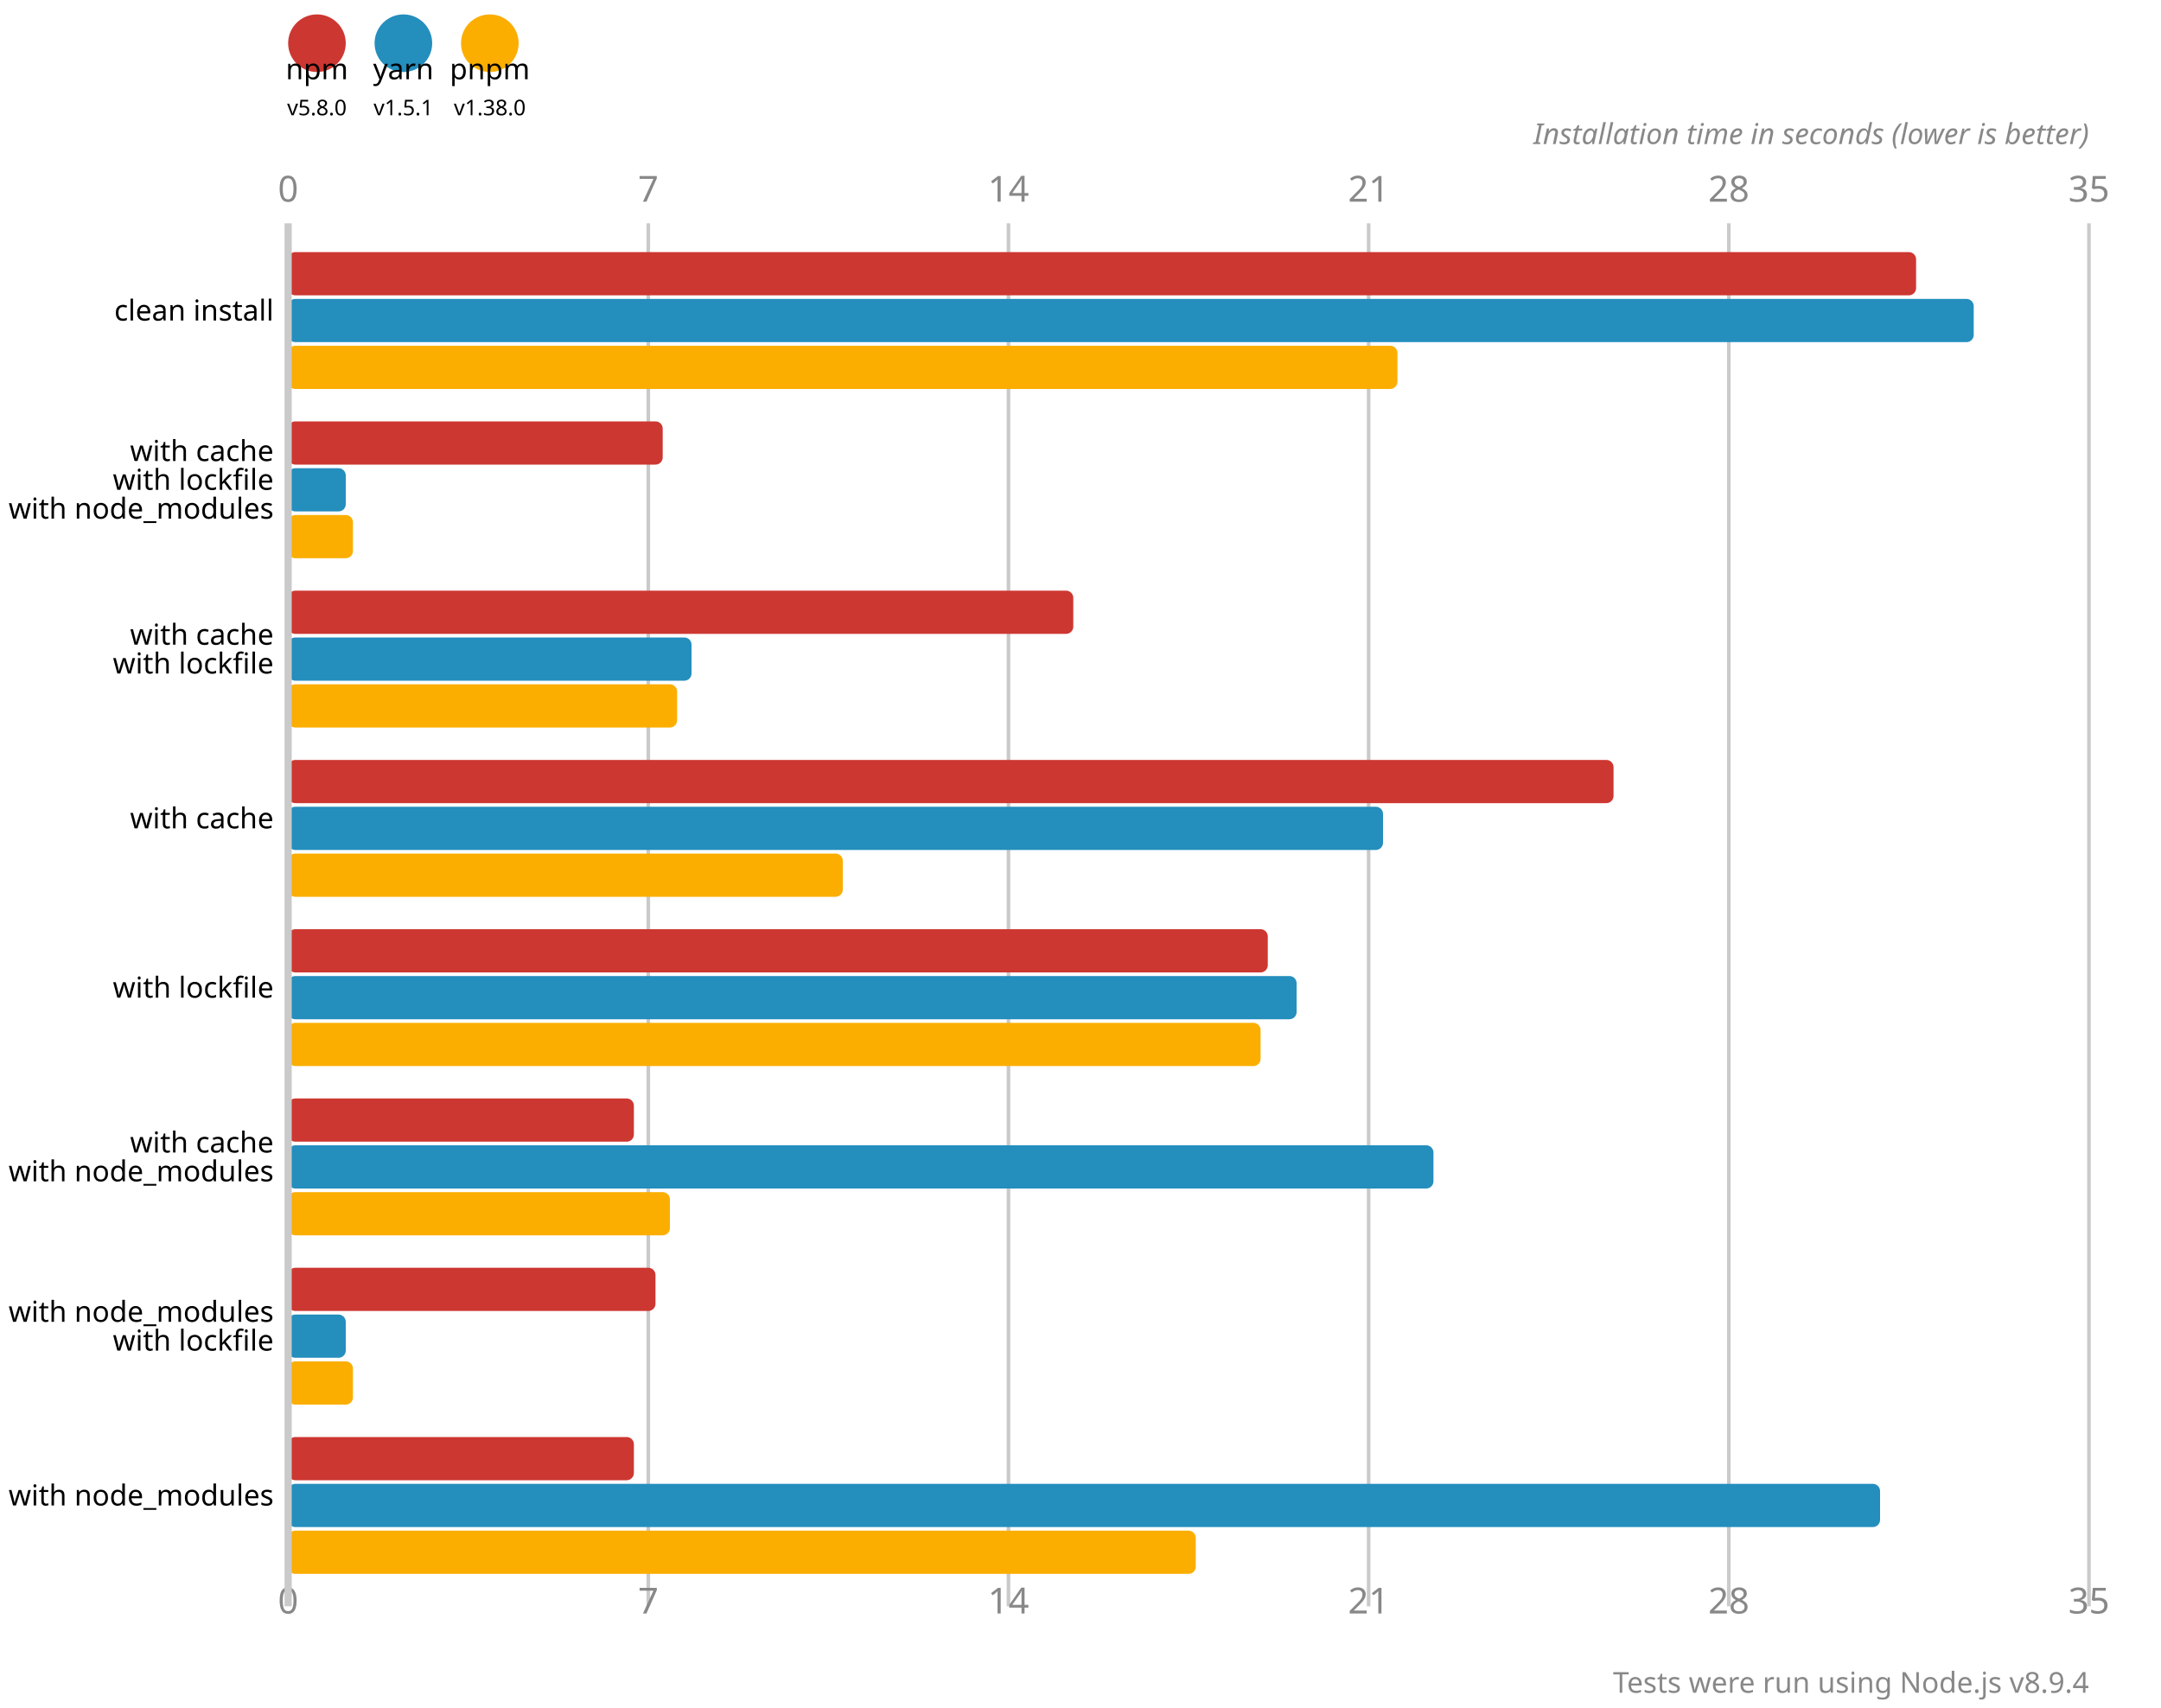
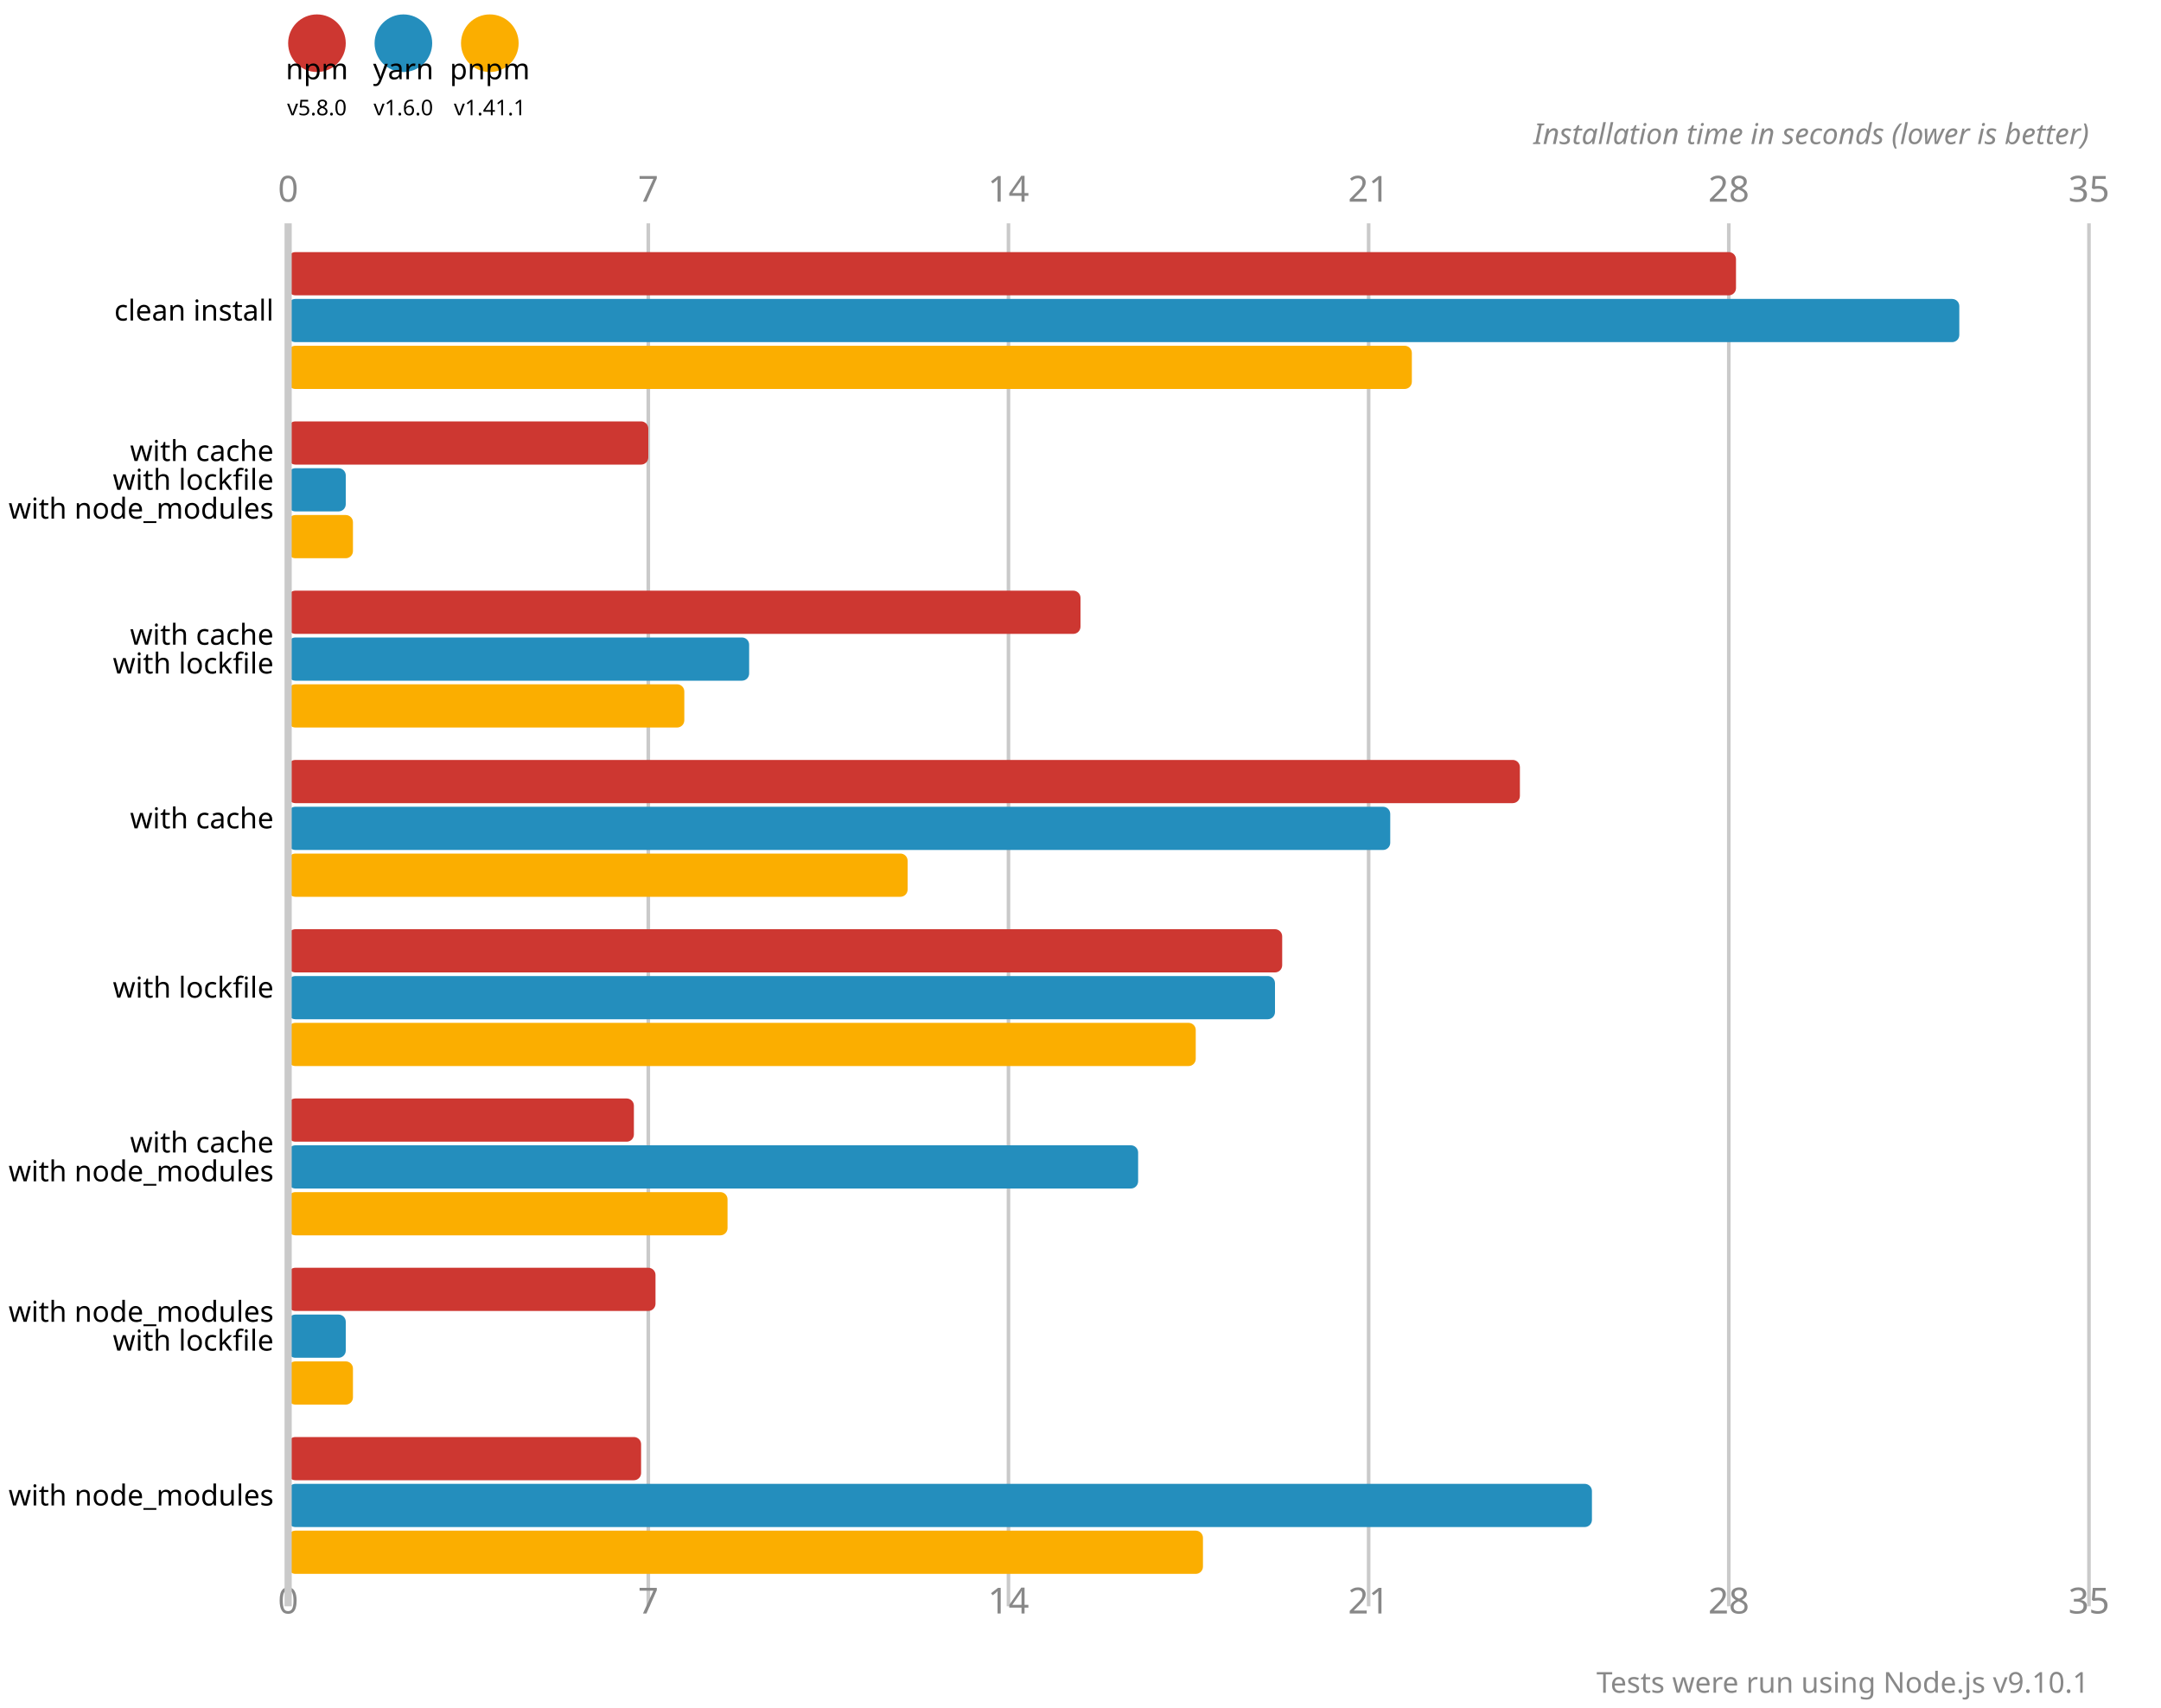
<svg xmlns="http://www.w3.org/2000/svg" version="1.1" viewBox="0 0 300 237">
  <circle cx="44" cy="6" r="4" fill="#cd3731" />
  <text x="44" y="11" font-size="4" font-family="system-ui" alignment-baseline="hanging" text-anchor="middle">npm</text>
  <text x="44" y="16" font-size="3" font-family="system-ui" alignment-baseline="hanging" text-anchor="middle">v5.8.0</text>
  <circle cx="56" cy="6" r="4" fill="#248ebd" />
  <text x="56" y="11" font-size="4" font-family="system-ui" alignment-baseline="hanging" text-anchor="middle">yarn</text>
-   <text x="56" y="16" font-size="3" font-family="system-ui" alignment-baseline="hanging" text-anchor="middle">v1.5.1</text>
+   <text x="56" y="16" font-size="3" font-family="system-ui" alignment-baseline="hanging" text-anchor="middle">v1.6.0</text>
  <circle cx="68" cy="6" r="4" fill="#fbae00" />
  <text x="68" y="11" font-size="4" font-family="system-ui" alignment-baseline="hanging" text-anchor="middle">pnpm</text>
-   <text x="68" y="16" font-size="3" font-family="system-ui" alignment-baseline="hanging" text-anchor="middle">v1.38.0</text>
+   <text x="68" y="16" font-size="3" font-family="system-ui" alignment-baseline="hanging" text-anchor="middle">v1.41.1</text>
  <text x="40" y="28" fill="#888" font-size="5" font-family="system-ui" text-anchor="middle">0</text>
  <text x="40" y="224" fill="#888" font-size="5" font-family="system-ui" text-anchor="middle" alignment-baseline="hanging">0</text>
  <line x1="90" y1="31" x2="90" y2="223" stroke-width="0.5" stroke="#cacaca" />
  <text x="90" y="28" fill="#888" font-size="5" font-family="system-ui" text-anchor="middle">7</text>
  <text x="90" y="224" fill="#888" font-size="5" font-family="system-ui" text-anchor="middle" alignment-baseline="hanging">7</text>
  <line x1="140" y1="31" x2="140" y2="223" stroke-width="0.5" stroke="#cacaca" />
  <text x="140" y="28" fill="#888" font-size="5" font-family="system-ui" text-anchor="middle">14</text>
  <text x="140" y="224" fill="#888" font-size="5" font-family="system-ui" text-anchor="middle" alignment-baseline="hanging">14</text>
  <line x1="190" y1="31" x2="190" y2="223" stroke-width="0.5" stroke="#cacaca" />
  <text x="190" y="28" fill="#888" font-size="5" font-family="system-ui" text-anchor="middle">21</text>
  <text x="190" y="224" fill="#888" font-size="5" font-family="system-ui" text-anchor="middle" alignment-baseline="hanging">21</text>
  <line x1="240" y1="31" x2="240" y2="223" stroke-width="0.5" stroke="#cacaca" />
  <text x="240" y="28" fill="#888" font-size="5" font-family="system-ui" text-anchor="middle">28</text>
  <text x="240" y="224" fill="#888" font-size="5" font-family="system-ui" text-anchor="middle" alignment-baseline="hanging">28</text>
  <line x1="290" y1="31" x2="290" y2="223" stroke-width="0.5" stroke="#cacaca" />
  <text x="290" y="28" fill="#888" font-size="5" font-family="system-ui" text-anchor="middle">35</text>
  <text x="290" y="224" fill="#888" font-size="5" font-family="system-ui" text-anchor="middle" alignment-baseline="hanging">35</text>
  <text x="290" y="20" font-size="4" font-family="system-ui" font-style="italic" text-anchor="end" fill="#888">Installation time in seconds (lower is better)</text>
-   <rect x="40" y="35" width="226" height="6" fill="#cd3731" rx="1" ry="1" />
-   <rect x="40" y="41.5" width="234" height="6" fill="#248ebd" rx="1" ry="1" />
-   <rect x="40" y="48" width="154" height="6" fill="#fbae00" rx="1" ry="1" />
-   <rect x="40" y="58.5" width="52" height="6" fill="#cd3731" rx="1" ry="1" />
+   <rect x="40" y="35" width="201" height="6" fill="#cd3731" rx="1" ry="1" />
+   <rect x="40" y="41.5" width="232" height="6" fill="#248ebd" rx="1" ry="1" />
+   <rect x="40" y="48" width="156" height="6" fill="#fbae00" rx="1" ry="1" />
+   <rect x="40" y="58.5" width="50" height="6" fill="#cd3731" rx="1" ry="1" />
  <rect x="40" y="65" width="8" height="6" fill="#248ebd" rx="1" ry="1" />
  <rect x="40" y="71.5" width="9" height="6" fill="#fbae00" rx="1" ry="1" />
-   <rect x="40" y="82" width="109" height="6" fill="#cd3731" rx="1" ry="1" />
-   <rect x="40" y="88.5" width="56" height="6" fill="#248ebd" rx="1" ry="1" />
-   <rect x="40" y="95" width="54" height="6" fill="#fbae00" rx="1" ry="1" />
-   <rect x="40" y="105.5" width="184" height="6" fill="#cd3731" rx="1" ry="1" />
-   <rect x="40" y="112" width="152" height="6" fill="#248ebd" rx="1" ry="1" />
-   <rect x="40" y="118.5" width="77" height="6" fill="#fbae00" rx="1" ry="1" />
-   <rect x="40" y="129" width="136" height="6" fill="#cd3731" rx="1" ry="1" />
-   <rect x="40" y="135.5" width="140" height="6" fill="#248ebd" rx="1" ry="1" />
-   <rect x="40" y="142" width="135" height="6" fill="#fbae00" rx="1" ry="1" />
+   <rect x="40" y="82" width="110" height="6" fill="#cd3731" rx="1" ry="1" />
+   <rect x="40" y="88.5" width="64" height="6" fill="#248ebd" rx="1" ry="1" />
+   <rect x="40" y="95" width="55" height="6" fill="#fbae00" rx="1" ry="1" />
+   <rect x="40" y="105.5" width="171" height="6" fill="#cd3731" rx="1" ry="1" />
+   <rect x="40" y="112" width="153" height="6" fill="#248ebd" rx="1" ry="1" />
+   <rect x="40" y="118.5" width="86" height="6" fill="#fbae00" rx="1" ry="1" />
+   <rect x="40" y="129" width="138" height="6" fill="#cd3731" rx="1" ry="1" />
+   <rect x="40" y="135.5" width="137" height="6" fill="#248ebd" rx="1" ry="1" />
+   <rect x="40" y="142" width="126" height="6" fill="#fbae00" rx="1" ry="1" />
  <rect x="40" y="152.5" width="48" height="6" fill="#cd3731" rx="1" ry="1" />
-   <rect x="40" y="159" width="159" height="6" fill="#248ebd" rx="1" ry="1" />
-   <rect x="40" y="165.5" width="53" height="6" fill="#fbae00" rx="1" ry="1" />
+   <rect x="40" y="159" width="118" height="6" fill="#248ebd" rx="1" ry="1" />
+   <rect x="40" y="165.5" width="61" height="6" fill="#fbae00" rx="1" ry="1" />
  <rect x="40" y="176" width="51" height="6" fill="#cd3731" rx="1" ry="1" />
  <rect x="40" y="182.5" width="8" height="6" fill="#248ebd" rx="1" ry="1" />
  <rect x="40" y="189" width="9" height="6" fill="#fbae00" rx="1" ry="1" />
-   <rect x="40" y="199.5" width="48" height="6" fill="#cd3731" rx="1" ry="1" />
-   <rect x="40" y="206" width="221" height="6" fill="#248ebd" rx="1" ry="1" />
-   <rect x="40" y="212.5" width="126" height="6" fill="#fbae00" rx="1" ry="1" />
+   <rect x="40" y="199.5" width="49" height="6" fill="#cd3731" rx="1" ry="1" />
+   <rect x="40" y="206" width="181" height="6" fill="#248ebd" rx="1" ry="1" />
+   <rect x="40" y="212.5" width="127" height="6" fill="#fbae00" rx="1" ry="1" />
  <line x1="40" y1="31" x2="40" y2="223" stroke-width="1" stroke="#cacaca" />
  <text x="38" y="44.5" font-size="4" font-family="system-ui" alignment-baseline="middle" text-anchor="end">clean install</text>
  <text x="38" y="64" font-size="4" font-family="system-ui" alignment-baseline="middle" text-anchor="end">with cache</text>
  <text x="38" y="68" font-size="4" font-family="system-ui" alignment-baseline="middle" text-anchor="end">with lockfile</text>
  <text x="38" y="72" font-size="4" font-family="system-ui" alignment-baseline="middle" text-anchor="end">with node_modules</text>
  <text x="38" y="89.5" font-size="4" font-family="system-ui" alignment-baseline="middle" text-anchor="end">with cache</text>
  <text x="38" y="93.5" font-size="4" font-family="system-ui" alignment-baseline="middle" text-anchor="end">with lockfile</text>
  <text x="38" y="115" font-size="4" font-family="system-ui" alignment-baseline="middle" text-anchor="end">with cache</text>
  <text x="38" y="138.5" font-size="4" font-family="system-ui" alignment-baseline="middle" text-anchor="end">with lockfile</text>
  <text x="38" y="160" font-size="4" font-family="system-ui" alignment-baseline="middle" text-anchor="end">with cache</text>
  <text x="38" y="164" font-size="4" font-family="system-ui" alignment-baseline="middle" text-anchor="end">with node_modules</text>
  <text x="38" y="183.5" font-size="4" font-family="system-ui" alignment-baseline="middle" text-anchor="end">with node_modules</text>
  <text x="38" y="187.5" font-size="4" font-family="system-ui" alignment-baseline="middle" text-anchor="end">with lockfile</text>
  <text x="38" y="209" font-size="4" font-family="system-ui" alignment-baseline="middle" text-anchor="end">with node_modules</text>
-   <text x="290" y="235" font-size="4" font-family="system-ui" text-anchor="end" fill="#888">Tests were run using Node.js v8.9.4</text>
+   <text x="290" y="235" font-size="4" font-family="system-ui" text-anchor="end" fill="#888">Tests were run using Node.js v9.10.1</text>
</svg>
